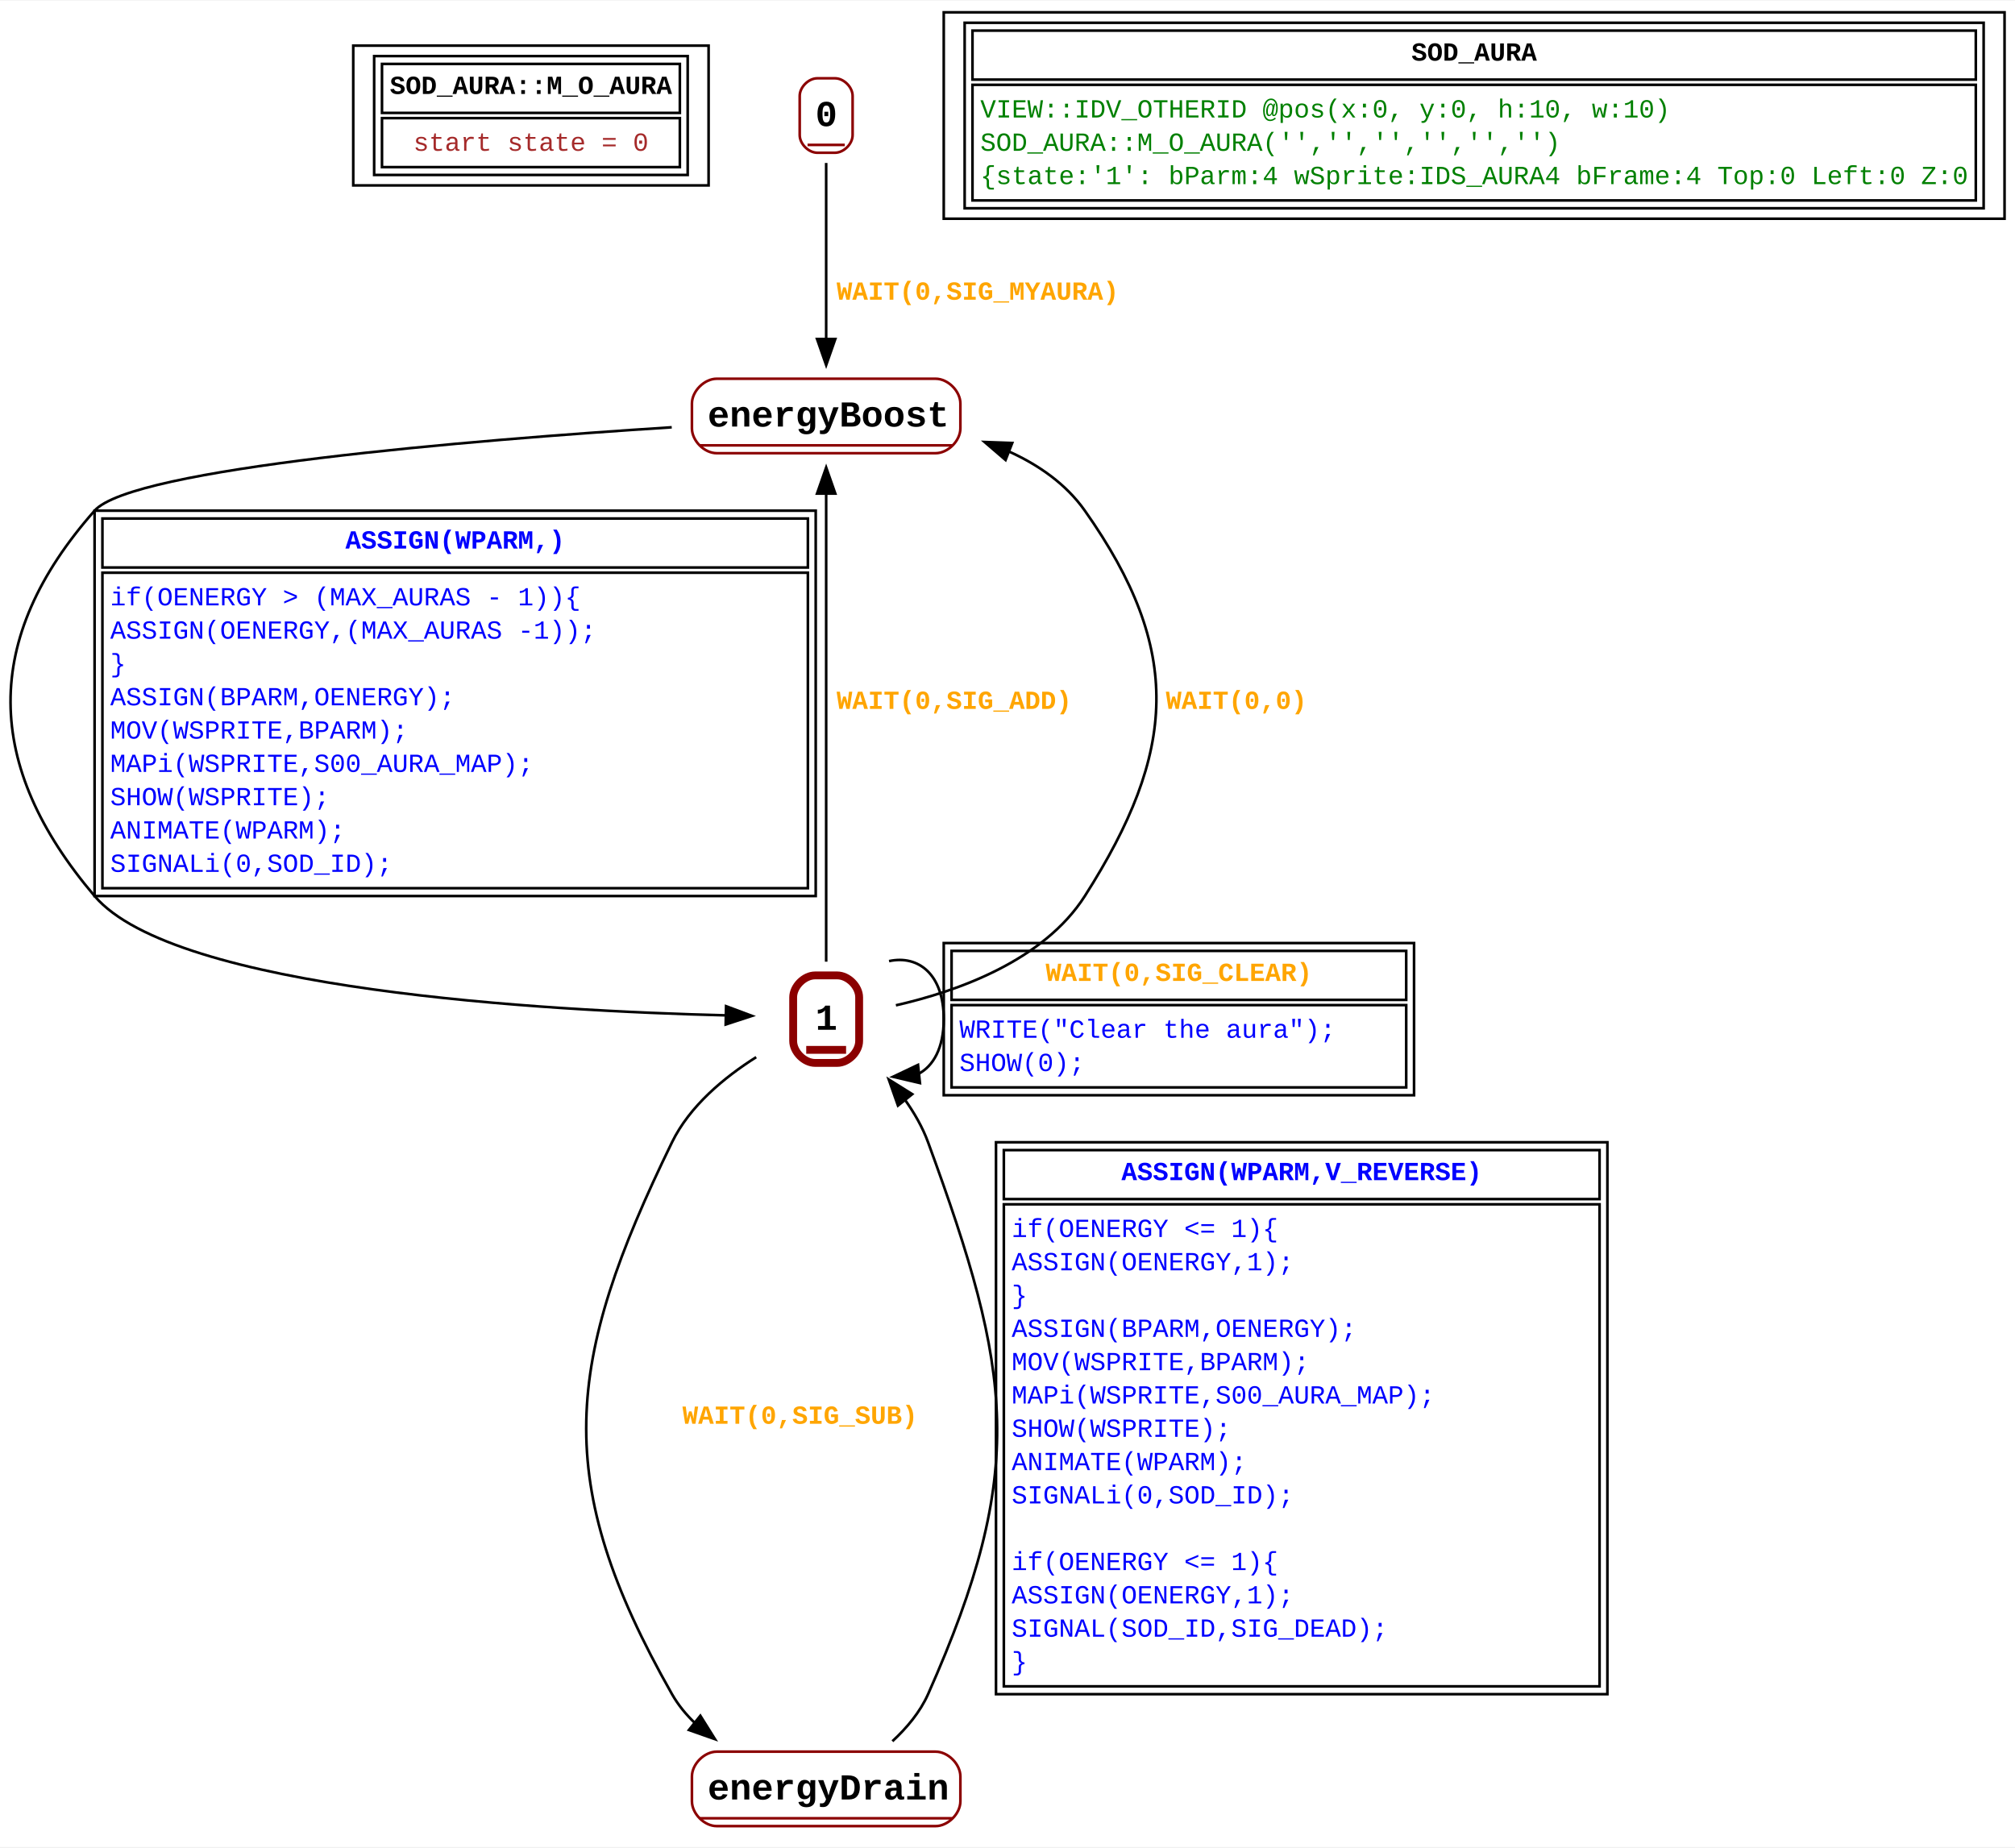
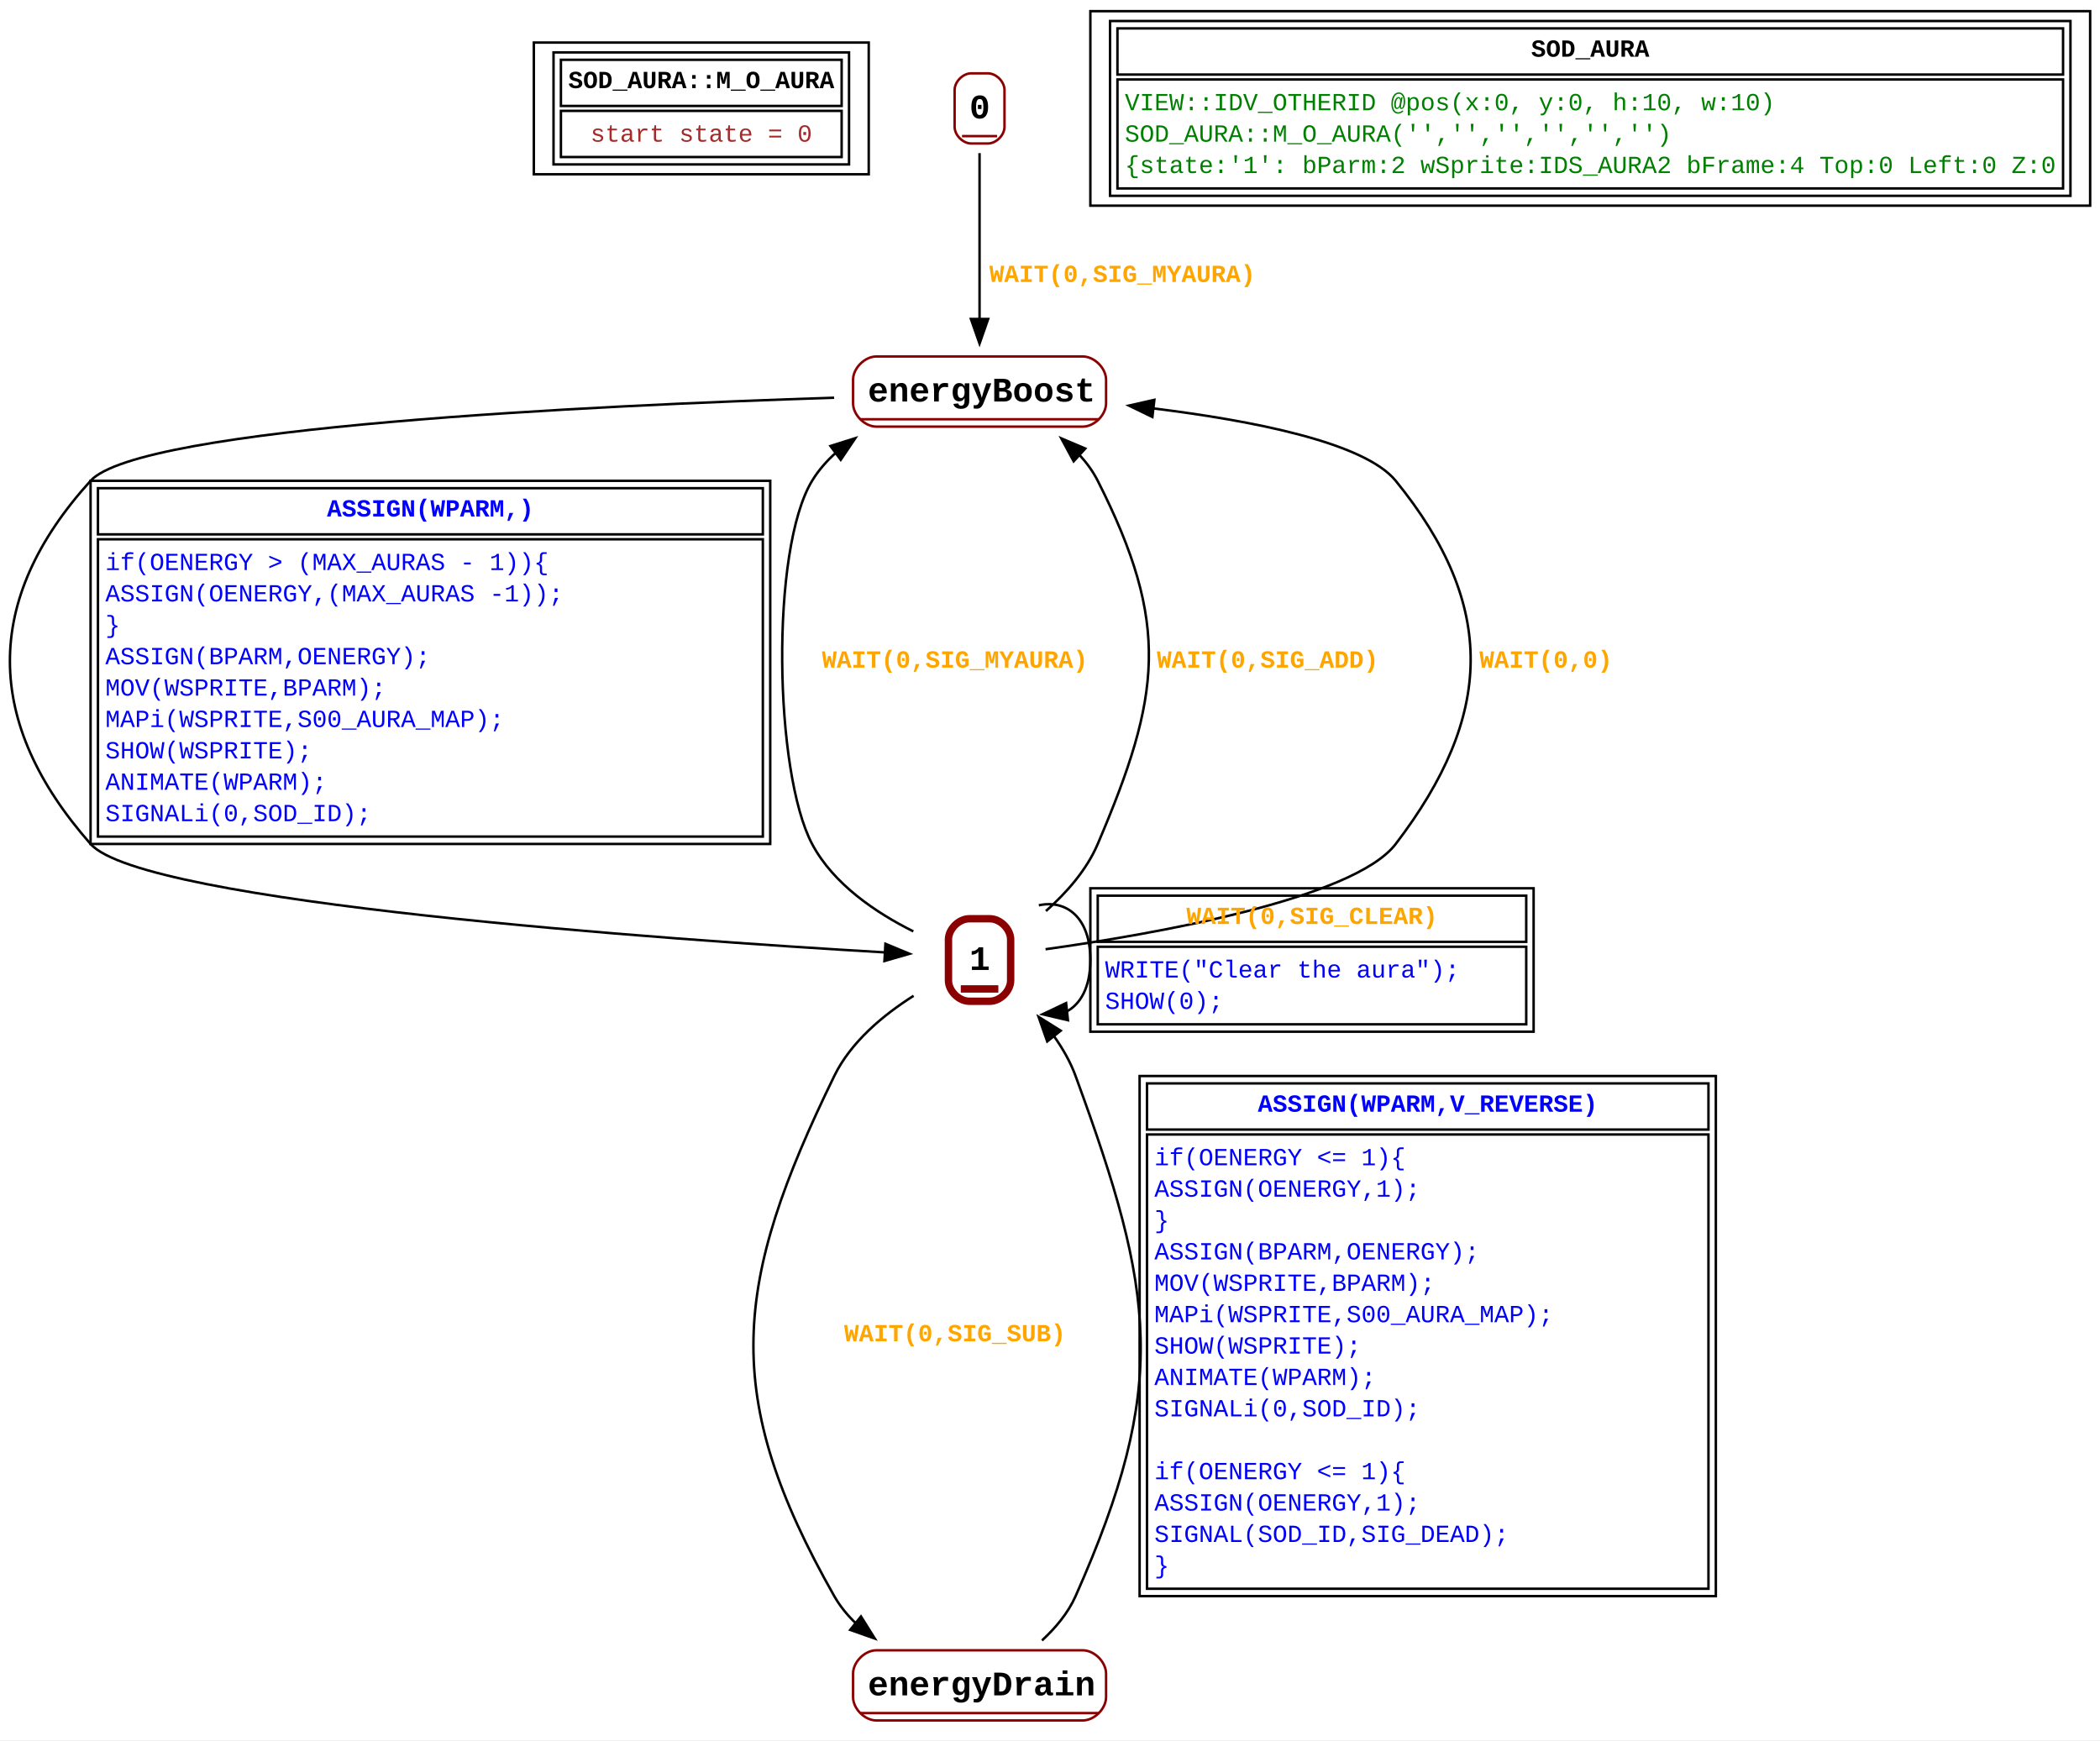
- <svg xmlns="http://www.w3.org/2000/svg" width="771pt" height="707pt" viewBox="0.00 0.00 771.20 706.75">
+ <svg xmlns="http://www.w3.org/2000/svg" width="853pt" height="707pt" viewBox="0.00 0.00 852.78 706.75">
  <g id="graph0" class="graph" transform="scale(1 1) rotate(0) translate(4 702.75)">
-     <polygon fill="white" stroke="none" points="-4,4 -4,-702.75 767.2,-702.75 767.2,4 -4,4" />
+     <polygon fill="white" stroke="none" points="-4,4 -4,-702.75 848.78,-702.75 848.78,4 -4,4" />
    <g id="node1" class="node">
-       <polygon fill="none" stroke="black" points="131.2,-632 131.2,-685.5 267.2,-685.5 267.2,-632 131.2,-632" />
-       <polygon fill="none" stroke="black" points="142.2,-659.75 142.2,-678.5 256.2,-678.5 256.2,-659.75 142.2,-659.75" />
-       <text text-anchor="start" x="145.2" y="-667" font-family="Courier New" font-weight="bold" font-size="10.00">SOD_AURA::M_O_AURA</text>
-       <polygon fill="none" stroke="black" points="142.2,-639 142.2,-657.75 256.2,-657.75 256.2,-639 142.2,-639" />
-       <text text-anchor="start" x="154.2" y="-645.25" font-family="Courier New" font-size="10.00" fill="brown">start state = 0</text>
-       <polygon fill="none" stroke="black" points="139.2,-636 139.2,-681.5 259.2,-681.5 259.2,-636 139.2,-636" />
+       <polygon fill="none" stroke="black" points="212.78,-632 212.78,-685.5 348.78,-685.5 348.78,-632 212.78,-632" />
+       <polygon fill="none" stroke="black" points="223.78,-659.75 223.78,-678.5 337.78,-678.5 337.78,-659.75 223.78,-659.75" />
+       <text text-anchor="start" x="226.78" y="-667" font-family="Courier New" font-weight="bold" font-size="10.00">SOD_AURA::M_O_AURA</text>
+       <polygon fill="none" stroke="black" points="223.78,-639 223.78,-657.75 337.78,-657.75 337.78,-639 223.78,-639" />
+       <text text-anchor="start" x="235.78" y="-645.25" font-family="Courier New" font-size="10.00" fill="brown">start state = 0</text>
+       <polygon fill="none" stroke="black" points="220.78,-636 220.78,-681.5 340.78,-681.5 340.78,-636 220.78,-636" />
    </g>
    <g id="node2" class="node">
-       <polyline fill="none" stroke="darkred" points="305.07,-647.5 319.32,-647.5" />
-       <text text-anchor="start" x="308.07" y="-654.7" font-family="Courier New" font-weight="bold" font-size="14.00">0</text>
-       <path fill="none" stroke="darkred" d="M308.82,-644.5C308.82,-644.5 315.57,-644.5 315.57,-644.5 318.95,-644.5 322.32,-647.88 322.32,-651.25 322.32,-651.25 322.32,-666.25 322.32,-666.25 322.32,-669.62 318.95,-673 315.57,-673 315.57,-673 308.82,-673 308.82,-673 305.45,-673 302.07,-669.62 302.07,-666.25 302.07,-666.25 302.07,-651.25 302.07,-651.25 302.07,-647.88 305.45,-644.5 308.82,-644.5" />
+       <polyline fill="none" stroke="darkred" points="386.66,-647.5 400.91,-647.5" />
+       <text text-anchor="start" x="389.66" y="-654.7" font-family="Courier New" font-weight="bold" font-size="14.00">0</text>
+       <path fill="none" stroke="darkred" d="M390.41,-644.5C390.41,-644.5 397.16,-644.5 397.16,-644.5 400.53,-644.5 403.91,-647.88 403.91,-651.25 403.91,-651.25 403.91,-666.25 403.91,-666.25 403.91,-669.62 400.53,-673 397.16,-673 397.16,-673 390.41,-673 390.41,-673 387.03,-673 383.66,-669.62 383.66,-666.25 383.66,-666.25 383.66,-651.25 383.66,-651.25 383.66,-647.88 387.03,-644.5 390.41,-644.5" />
    </g>
    <g id="node3" class="node">
-       <polyline fill="none" stroke="darkred" points="263.82,-532.5 360.57,-532.5" />
-       <text text-anchor="start" x="266.82" y="-539.7" font-family="Courier New" font-weight="bold" font-size="14.00">energyBoost</text>
-       <path fill="none" stroke="darkred" d="M270.32,-529.5C270.32,-529.5 354.07,-529.5 354.07,-529.5 358.82,-529.5 363.57,-534.25 363.57,-539 363.57,-539 363.57,-548.5 363.57,-548.5 363.57,-553.25 358.82,-558 354.07,-558 354.07,-558 270.32,-558 270.32,-558 265.57,-558 260.82,-553.25 260.82,-548.5 260.82,-548.5 260.82,-539 260.82,-539 260.82,-534.25 265.57,-529.5 270.32,-529.5" />
+       <polyline fill="none" stroke="darkred" points="345.41,-532.5 442.16,-532.5" />
+       <text text-anchor="start" x="348.41" y="-539.7" font-family="Courier New" font-weight="bold" font-size="14.00">energyBoost</text>
+       <path fill="none" stroke="darkred" d="M351.91,-529.5C351.91,-529.5 435.66,-529.5 435.66,-529.5 440.41,-529.5 445.16,-534.25 445.16,-539 445.16,-539 445.16,-548.5 445.16,-548.5 445.16,-553.25 440.41,-558 435.66,-558 435.66,-558 351.91,-558 351.91,-558 347.16,-558 342.41,-553.25 342.41,-548.5 342.41,-548.5 342.41,-539 342.41,-539 342.41,-534.25 347.16,-529.5 351.91,-529.5" />
    </g>
    <g id="edge1" class="edge">
-       <path fill="none" stroke="black" d="M312.2,-640.59C312.2,-622.65 312.2,-594.2 312.2,-572.95" />
-       <polygon fill="black" stroke="black" points="315.7,-573.22 312.2,-563.22 308.7,-573.22 315.7,-573.22" />
-       <text text-anchor="start" x="316.2" y="-588.25" font-family="Courier New" font-weight="bold" font-size="10.00" fill="orange">WAIT(0,SIG_MYAURA)</text>
+       <path fill="none" stroke="black" d="M393.78,-640.59C393.78,-622.65 393.78,-594.2 393.78,-572.95" />
+       <polygon fill="black" stroke="black" points="397.28,-573.22 393.78,-563.22 390.28,-573.22 397.28,-573.22" />
+       <text text-anchor="start" x="397.78" y="-588.25" font-family="Courier New" font-weight="bold" font-size="10.00" fill="orange">WAIT(0,SIG_MYAURA)</text>
    </g>
    <g id="node4" class="node">
-       <polyline fill="none" stroke="darkred" stroke-width="3" points="304.57,-301.12 319.82,-301.12" />
-       <text text-anchor="start" x="308.07" y="-308.82" font-family="Courier New" font-weight="bold" font-size="14.00">1</text>
-       <path fill="none" stroke="darkred" stroke-width="3" d="M307.99,-296.12C307.99,-296.12 316.41,-296.12 316.41,-296.12 320.62,-296.12 324.82,-300.33 324.82,-304.54 324.82,-304.54 324.82,-321.21 324.82,-321.21 324.82,-325.42 320.62,-329.62 316.41,-329.62 316.41,-329.62 307.99,-329.62 307.99,-329.62 303.78,-329.62 299.57,-325.42 299.57,-321.21 299.57,-321.21 299.57,-304.54 299.57,-304.54 299.57,-300.33 303.78,-296.12 307.99,-296.12" />
+       <polyline fill="none" stroke="darkred" stroke-width="3" points="386.16,-301.12 401.41,-301.12" />
+       <text text-anchor="start" x="389.66" y="-308.82" font-family="Courier New" font-weight="bold" font-size="14.00">1</text>
+       <path fill="none" stroke="darkred" stroke-width="3" d="M389.58,-296.12C389.58,-296.12 397.99,-296.12 397.99,-296.12 402.2,-296.12 406.41,-300.33 406.41,-304.54 406.41,-304.54 406.41,-321.21 406.41,-321.21 406.41,-325.42 402.2,-329.62 397.99,-329.62 397.99,-329.62 389.58,-329.62 389.58,-329.62 385.37,-329.62 381.16,-325.42 381.16,-321.21 381.16,-321.21 381.16,-304.54 381.16,-304.54 381.16,-300.33 385.37,-296.12 389.58,-296.12" />
+     </g>
+     <g id="edge7" class="edge">
+       <path fill="none" stroke="black" d="M334.72,-541.24C237.54,-538.13 52.64,-529.39 32.78,-507.5 -11.26,-458.94 -10.53,-409.2 32.78,-360 53.89,-336.03 266.88,-321.15 355.46,-315.95" />
+       <polygon fill="black" stroke="black" points="355.56,-319.45 365.34,-315.39 355.16,-312.46 355.56,-319.45" />
+       <polygon fill="none" stroke="black" points="35.78,-485.75 35.78,-504.5 305.78,-504.5 305.78,-485.75 35.78,-485.75" />
+       <text text-anchor="start" x="128.78" y="-493" font-family="Courier New" font-weight="bold" font-size="10.00" fill="blue">ASSIGN(WPARM,)</text>
+       <polygon fill="none" stroke="black" points="35.78,-363 35.78,-483.75 305.78,-483.75 305.78,-363 35.78,-363" />
+       <text text-anchor="start" x="38.78" y="-471.25" font-family="Courier New" font-size="10.00" fill="blue">       if(OENERGY &gt; (MAX_AURAS - 1)){</text>
+       <text text-anchor="start" x="38.78" y="-458.5" font-family="Courier New" font-size="10.00" fill="blue">             ASSIGN(OENERGY,(MAX_AURAS -1));</text>
+       <text text-anchor="start" x="38.78" y="-445.75" font-family="Courier New" font-size="10.00" fill="blue">       }</text>
+       <text text-anchor="start" x="38.78" y="-433" font-family="Courier New" font-size="10.00" fill="blue">        ASSIGN(BPARM,OENERGY);</text>
+       <text text-anchor="start" x="38.78" y="-420.25" font-family="Courier New" font-size="10.00" fill="blue">        MOV(WSPRITE,BPARM);</text>
+       <text text-anchor="start" x="38.78" y="-407.5" font-family="Courier New" font-size="10.00" fill="blue">        MAPi(WSPRITE,S00_AURA_MAP);</text>
+       <text text-anchor="start" x="38.78" y="-394.75" font-family="Courier New" font-size="10.00" fill="blue">        SHOW(WSPRITE);</text>
+       <text text-anchor="start" x="38.78" y="-382" font-family="Courier New" font-size="10.00" fill="blue">        ANIMATE(WPARM);</text>
+       <text text-anchor="start" x="38.78" y="-369.25" font-family="Courier New" font-size="10.00" fill="blue">        SIGNALi(0,SOD_ID);</text>
+       <polygon fill="none" stroke="black" points="32.78,-360 32.78,-507.5 308.78,-507.5 308.78,-360 32.78,-360" />
+     </g>
+     <g id="edge2" class="edge">
+       <path fill="none" stroke="black" d="M366.89,-324.49C351.87,-331.98 334.47,-343.61 325.78,-360 310.43,-388.96 308.76,-479.49 325.78,-507.5 328.42,-511.84 331.78,-515.66 335.59,-519.03" />
+       <polygon fill="black" stroke="black" points="333.23,-521.64 343.33,-524.81 337.41,-516.02 333.23,-521.64" />
+       <text text-anchor="start" x="329.78" y="-431.62" font-family="Courier New" font-weight="bold" font-size="10.00" fill="orange">WAIT(0,SIG_MYAURA)</text>
+     </g>
+     <g id="edge3" class="edge">
+       <path fill="none" stroke="black" d="M420.74,-332.76C429.11,-340.19 437.3,-349.47 441.78,-360 467.47,-420.31 471.4,-449.01 441.78,-507.5 439.85,-511.32 437.28,-514.83 434.34,-518.03" />
+       <polygon fill="black" stroke="black" points="432,-515.42 426.97,-524.74 436.72,-520.6 432,-515.42" />
+       <text text-anchor="start" x="465.78" y="-431.62" font-family="Courier New" font-weight="bold" font-size="10.00" fill="orange">WAIT(0,SIG_ADD)</text>
    </g>
    <g id="edge6" class="edge">
-       <path fill="none" stroke="black" d="M253.09,-539.42C175.26,-534.42 46.56,-523.78 32.2,-507.5 -11.16,-458.34 -10.22,-409.98 32.2,-360 62.79,-323.96 204.85,-316.03 274.08,-314.32" />
-       <polygon fill="black" stroke="black" points="273.89,-317.83 283.81,-314.12 273.74,-310.83 273.89,-317.83" />
-       <polygon fill="none" stroke="black" points="35.2,-485.75 35.2,-504.5 305.2,-504.5 305.2,-485.75 35.2,-485.75" />
-       <text text-anchor="start" x="128.2" y="-493" font-family="Courier New" font-weight="bold" font-size="10.00" fill="blue">ASSIGN(WPARM,)</text>
-       <polygon fill="none" stroke="black" points="35.2,-363 35.2,-483.75 305.2,-483.75 305.2,-363 35.2,-363" />
-       <text text-anchor="start" x="38.2" y="-471.25" font-family="Courier New" font-size="10.00" fill="blue">       if(OENERGY &gt; (MAX_AURAS - 1)){</text>
-       <text text-anchor="start" x="38.2" y="-458.5" font-family="Courier New" font-size="10.00" fill="blue">             ASSIGN(OENERGY,(MAX_AURAS -1));</text>
-       <text text-anchor="start" x="38.2" y="-445.75" font-family="Courier New" font-size="10.00" fill="blue">       }</text>
-       <text text-anchor="start" x="38.2" y="-433" font-family="Courier New" font-size="10.00" fill="blue">        ASSIGN(BPARM,OENERGY);</text>
-       <text text-anchor="start" x="38.2" y="-420.25" font-family="Courier New" font-size="10.00" fill="blue">        MOV(WSPRITE,BPARM);</text>
-       <text text-anchor="start" x="38.2" y="-407.5" font-family="Courier New" font-size="10.00" fill="blue">        MAPi(WSPRITE,S00_AURA_MAP);</text>
-       <text text-anchor="start" x="38.2" y="-394.75" font-family="Courier New" font-size="10.00" fill="blue">        SHOW(WSPRITE);</text>
-       <text text-anchor="start" x="38.2" y="-382" font-family="Courier New" font-size="10.00" fill="blue">        ANIMATE(WPARM);</text>
-       <text text-anchor="start" x="38.2" y="-369.25" font-family="Courier New" font-size="10.00" fill="blue">        SIGNALi(0,SOD_ID);</text>
-       <polygon fill="none" stroke="black" points="32.2,-360 32.2,-507.5 308.2,-507.5 308.2,-360 32.2,-360" />
-     </g>
-     <g id="edge2" class="edge">
-       <path fill="none" stroke="black" d="M312.2,-334.87C312.2,-376.06 312.2,-467.53 312.2,-514.18" />
-       <polygon fill="black" stroke="black" points="308.7,-514.03 312.2,-524.03 315.7,-514.03 308.7,-514.03" />
-       <text text-anchor="start" x="316.2" y="-431.62" font-family="Courier New" font-weight="bold" font-size="10.00" fill="orange">WAIT(0,SIG_ADD)</text>
+       <path fill="none" stroke="black" d="M420.58,-317.24C463.74,-323.28 545.57,-337.46 562.78,-360 602.57,-412.1 604.14,-456.63 562.78,-507.5 550.17,-523.02 504.78,-531.94 464.21,-536.92" />
+       <polygon fill="black" stroke="black" points="463.97,-533.42 454.44,-538.05 464.77,-540.38 463.97,-533.42" />
+       <text text-anchor="start" x="596.78" y="-431.62" font-family="Courier New" font-weight="bold" font-size="10.00" fill="orange">WAIT(0,0)</text>
    </g>
    <g id="edge5" class="edge">
-       <path fill="none" stroke="black" d="M338.89,-318.17C362.44,-323.53 395.4,-335.22 411.2,-360 446.43,-415.28 448.99,-453.93 411.2,-507.5 403.99,-517.72 393.55,-524.99 382.12,-530.16" />
-       <polygon fill="black" stroke="black" points="380.86,-526.89 372.82,-533.79 383.41,-533.41 380.86,-526.89" />
-       <text text-anchor="start" x="442.2" y="-431.62" font-family="Courier New" font-weight="bold" font-size="10.00" fill="orange">WAIT(0,0)</text>
+       <path fill="none" stroke="black" d="M417.86,-335.09C429.03,-337.51 438.78,-330.11 438.78,-312.88 438.78,-301.83 434.78,-294.83 428.96,-291.85" />
+       <polygon fill="black" stroke="black" points="429.68,-288.41 419.36,-290.82 428.93,-295.37 429.68,-288.41" />
+       <polygon fill="none" stroke="black" points="441.78,-320.25 441.78,-339 615.78,-339 615.78,-320.25 441.78,-320.25" />
+       <text text-anchor="start" x="477.78" y="-327.5" font-family="Courier New" font-weight="bold" font-size="10.00" fill="orange">WAIT(0,SIG_CLEAR)</text>
+       <polygon fill="none" stroke="black" points="441.78,-286.75 441.78,-318.25 615.78,-318.25 615.78,-286.75 441.78,-286.75" />
+       <text text-anchor="start" x="444.78" y="-305.75" font-family="Courier New" font-size="10.00" fill="blue">  WRITE("Clear the aura");  </text>
+       <text text-anchor="start" x="444.78" y="-293" font-family="Courier New" font-size="10.00" fill="blue">  SHOW(0);</text>
+       <polygon fill="none" stroke="black" points="438.78,-283.75 438.78,-342 618.78,-342 618.78,-283.75 438.78,-283.75" />
+     </g>
+     <g id="node5" class="node">
+       <polyline fill="none" stroke="darkred" points="345.41,-7 442.16,-7" />
+       <text text-anchor="start" x="348.41" y="-14.2" font-family="Courier New" font-weight="bold" font-size="14.00">energyDrain</text>
+       <path fill="none" stroke="darkred" d="M351.91,-4C351.91,-4 435.66,-4 435.66,-4 440.41,-4 445.16,-8.75 445.16,-13.5 445.16,-13.5 445.16,-23 445.16,-23 445.16,-27.75 440.41,-32.5 435.66,-32.5 435.66,-32.5 351.91,-32.5 351.91,-32.5 347.16,-32.5 342.41,-27.75 342.41,-23 342.41,-23 342.41,-13.5 342.41,-13.5 342.41,-8.75 347.16,-4 351.91,-4" />
    </g>
    <g id="edge4" class="edge">
-       <path fill="none" stroke="black" d="M336.27,-335.09C347.44,-337.51 357.2,-330.11 357.2,-312.88 357.2,-301.83 353.19,-294.83 347.38,-291.85" />
-       <polygon fill="black" stroke="black" points="348.09,-288.41 337.78,-290.82 347.35,-295.37 348.09,-288.41" />
-       <polygon fill="none" stroke="black" points="360.2,-320.25 360.2,-339 534.2,-339 534.2,-320.25 360.2,-320.25" />
-       <text text-anchor="start" x="396.2" y="-327.5" font-family="Courier New" font-weight="bold" font-size="10.00" fill="orange">WAIT(0,SIG_CLEAR)</text>
-       <polygon fill="none" stroke="black" points="360.2,-286.75 360.2,-318.25 534.2,-318.25 534.2,-286.75 360.2,-286.75" />
-       <text text-anchor="start" x="363.2" y="-305.75" font-family="Courier New" font-size="10.00" fill="blue">  WRITE("Clear the aura");  </text>
-       <text text-anchor="start" x="363.2" y="-293" font-family="Courier New" font-size="10.00" fill="blue">  SHOW(0);</text>
-       <polygon fill="none" stroke="black" points="357.2,-283.75 357.2,-342 537.2,-342 537.2,-283.75 357.2,-283.75" />
+       <path fill="none" stroke="black" d="M367,-298.33C354.79,-290.6 341.56,-279.66 334.78,-265.75 293.64,-181.36 288.45,-136.16 334.78,-54.5 337.14,-50.36 340.19,-46.65 343.67,-43.34" />
+       <polygon fill="black" stroke="black" points="345.63,-46.25 351.25,-37.27 341.25,-40.79 345.63,-46.25" />
+       <text text-anchor="start" x="338.78" y="-158" font-family="Courier New" font-weight="bold" font-size="10.00" fill="orange">WAIT(0,SIG_SUB)</text>
    </g>
-     <g id="node5" class="node">
-       <polyline fill="none" stroke="darkred" points="263.82,-7 360.57,-7" />
-       <text text-anchor="start" x="266.82" y="-14.2" font-family="Courier New" font-weight="bold" font-size="14.00">energyDrain</text>
-       <path fill="none" stroke="darkred" d="M270.32,-4C270.32,-4 354.07,-4 354.07,-4 358.82,-4 363.57,-8.75 363.57,-13.5 363.57,-13.5 363.57,-23 363.57,-23 363.57,-27.75 358.82,-32.5 354.07,-32.5 354.07,-32.5 270.32,-32.5 270.32,-32.5 265.57,-32.5 260.82,-27.75 260.82,-23 260.82,-23 260.82,-13.5 260.82,-13.5 260.82,-8.75 265.57,-4 270.32,-4" />
-     </g>
-     <g id="edge3" class="edge">
-       <path fill="none" stroke="black" d="M285.42,-298.33C273.2,-290.6 259.98,-279.66 253.2,-265.75 212.05,-181.36 206.86,-136.16 253.2,-54.5 255.55,-50.36 258.6,-46.65 262.08,-43.34" />
-       <polygon fill="black" stroke="black" points="264.04,-46.25 269.66,-37.27 259.67,-40.79 264.04,-46.25" />
-       <text text-anchor="start" x="257.2" y="-158" font-family="Courier New" font-weight="bold" font-size="10.00" fill="orange">WAIT(0,SIG_SUB)</text>
-     </g>
-     <g id="edge7" class="edge">
-       <path fill="none" stroke="black" d="M337.55,-36.49C343.07,-41.59 348.16,-47.66 351.2,-54.5 389.31,-140.31 383.48,-177.58 351.2,-265.75 349.08,-271.54 345.88,-277.09 342.21,-282.23" />
-       <polygon fill="black" stroke="black" points="339.68,-279.79 336.16,-289.78 345.14,-284.16 339.68,-279.79" />
-       <polygon fill="none" stroke="black" points="380.2,-244 380.2,-262.75 608.2,-262.75 608.2,-244 380.2,-244" />
-       <text text-anchor="start" x="425.2" y="-251.25" font-family="Courier New" font-weight="bold" font-size="10.00" fill="blue">ASSIGN(WPARM,V_REVERSE)</text>
-       <polygon fill="none" stroke="black" points="380.2,-57.5 380.2,-242 608.2,-242 608.2,-57.5 380.2,-57.5" />
-       <text text-anchor="start" x="383.2" y="-229.5" font-family="Courier New" font-size="10.00" fill="blue">        if(OENERGY &lt;= 1){</text>
-       <text text-anchor="start" x="383.2" y="-216.75" font-family="Courier New" font-size="10.00" fill="blue">             ASSIGN(OENERGY,1);</text>
-       <text text-anchor="start" x="383.2" y="-204" font-family="Courier New" font-size="10.00" fill="blue">       }      </text>
-       <text text-anchor="start" x="383.2" y="-191.25" font-family="Courier New" font-size="10.00" fill="blue">       ASSIGN(BPARM,OENERGY);</text>
-       <text text-anchor="start" x="383.2" y="-178.5" font-family="Courier New" font-size="10.00" fill="blue">        MOV(WSPRITE,BPARM);</text>
-       <text text-anchor="start" x="383.2" y="-165.75" font-family="Courier New" font-size="10.00" fill="blue">        MAPi(WSPRITE,S00_AURA_MAP);</text>
-       <text text-anchor="start" x="383.2" y="-153" font-family="Courier New" font-size="10.00" fill="blue">        SHOW(WSPRITE);</text>
-       <text text-anchor="start" x="383.2" y="-140.25" font-family="Courier New" font-size="10.00" fill="blue">        ANIMATE(WPARM);</text>
-       <text text-anchor="start" x="383.2" y="-127.5" font-family="Courier New" font-size="10.00" fill="blue">        SIGNALi(0,SOD_ID);</text>
-       <text text-anchor="start" x="383.2" y="-114.75" font-family="Courier New" font-size="10.00" fill="blue">        </text>
-       <text text-anchor="start" x="383.2" y="-102" font-family="Courier New" font-size="10.00" fill="blue">        if(OENERGY &lt;= 1){</text>
-       <text text-anchor="start" x="383.2" y="-89.25" font-family="Courier New" font-size="10.00" fill="blue">             ASSIGN(OENERGY,1);</text>
-       <text text-anchor="start" x="383.2" y="-76.5" font-family="Courier New" font-size="10.00" fill="blue">             SIGNAL(SOD_ID,SIG_DEAD);</text>
-       <text text-anchor="start" x="383.2" y="-63.75" font-family="Courier New" font-size="10.00" fill="blue">       }   </text>
-       <polygon fill="none" stroke="black" points="377.2,-54.5 377.2,-265.75 611.2,-265.75 611.2,-54.5 377.2,-54.5" />
+     <g id="edge8" class="edge">
+       <path fill="none" stroke="black" d="M419.13,-36.49C424.65,-41.59 429.75,-47.66 432.78,-54.5 470.89,-140.31 465.06,-177.58 432.78,-265.75 430.67,-271.54 427.47,-277.09 423.79,-282.23" />
+       <polygon fill="black" stroke="black" points="421.26,-279.79 417.75,-289.78 426.73,-284.16 421.26,-279.79" />
+       <polygon fill="none" stroke="black" points="461.78,-244 461.78,-262.75 689.78,-262.75 689.78,-244 461.78,-244" />
+       <text text-anchor="start" x="506.78" y="-251.25" font-family="Courier New" font-weight="bold" font-size="10.00" fill="blue">ASSIGN(WPARM,V_REVERSE)</text>
+       <polygon fill="none" stroke="black" points="461.78,-57.5 461.78,-242 689.78,-242 689.78,-57.5 461.78,-57.5" />
+       <text text-anchor="start" x="464.78" y="-229.5" font-family="Courier New" font-size="10.00" fill="blue">        if(OENERGY &lt;= 1){</text>
+       <text text-anchor="start" x="464.78" y="-216.75" font-family="Courier New" font-size="10.00" fill="blue">             ASSIGN(OENERGY,1);</text>
+       <text text-anchor="start" x="464.78" y="-204" font-family="Courier New" font-size="10.00" fill="blue">       }      </text>
+       <text text-anchor="start" x="464.78" y="-191.25" font-family="Courier New" font-size="10.00" fill="blue">       ASSIGN(BPARM,OENERGY);</text>
+       <text text-anchor="start" x="464.78" y="-178.5" font-family="Courier New" font-size="10.00" fill="blue">        MOV(WSPRITE,BPARM);</text>
+       <text text-anchor="start" x="464.78" y="-165.75" font-family="Courier New" font-size="10.00" fill="blue">        MAPi(WSPRITE,S00_AURA_MAP);</text>
+       <text text-anchor="start" x="464.78" y="-153" font-family="Courier New" font-size="10.00" fill="blue">        SHOW(WSPRITE);</text>
+       <text text-anchor="start" x="464.78" y="-140.25" font-family="Courier New" font-size="10.00" fill="blue">        ANIMATE(WPARM);</text>
+       <text text-anchor="start" x="464.78" y="-127.5" font-family="Courier New" font-size="10.00" fill="blue">        SIGNALi(0,SOD_ID);</text>
+       <text text-anchor="start" x="464.78" y="-114.75" font-family="Courier New" font-size="10.00" fill="blue">        </text>
+       <text text-anchor="start" x="464.78" y="-102" font-family="Courier New" font-size="10.00" fill="blue">        if(OENERGY &lt;= 1){</text>
+       <text text-anchor="start" x="464.78" y="-89.25" font-family="Courier New" font-size="10.00" fill="blue">             ASSIGN(OENERGY,1);</text>
+       <text text-anchor="start" x="464.78" y="-76.5" font-family="Courier New" font-size="10.00" fill="blue">             SIGNAL(SOD_ID,SIG_DEAD);</text>
+       <text text-anchor="start" x="464.78" y="-63.75" font-family="Courier New" font-size="10.00" fill="blue">       }   </text>
+       <polygon fill="none" stroke="black" points="458.78,-54.5 458.78,-265.75 692.78,-265.75 692.78,-54.5 458.78,-54.5" />
    </g>
    <g id="node6" class="node">
-       <polygon fill="none" stroke="black" points="357.2,-619.25 357.2,-698.25 763.2,-698.25 763.2,-619.25 357.2,-619.25" />
-       <polygon fill="none" stroke="black" points="368.2,-672.5 368.2,-691.25 752.2,-691.25 752.2,-672.5 368.2,-672.5" />
-       <text text-anchor="start" x="536.2" y="-679.75" font-family="Courier New" font-weight="bold" font-size="10.00">SOD_AURA</text>
-       <polygon fill="none" stroke="black" points="368.2,-626.25 368.2,-670.5 752.2,-670.5 752.2,-626.25 368.2,-626.25" />
-       <text text-anchor="start" x="371.2" y="-658" font-family="Courier New" font-size="10.00" fill="green">VIEW::IDV_OTHERID @pos(x:0, y:0, h:10, w:10)</text>
-       <text text-anchor="start" x="371.2" y="-645.25" font-family="Courier New" font-size="10.00" fill="green">SOD_AURA::M_O_AURA('','','','','','')</text>
-       <text text-anchor="start" x="371.2" y="-632.5" font-family="Courier New" font-size="10.00" fill="green">{state:'1': bParm:4 wSprite:IDS_AURA4 bFrame:4 Top:0 Left:0 Z:0</text>
-       <polygon fill="none" stroke="black" points="365.2,-623.25 365.2,-694.25 755.2,-694.25 755.2,-623.25 365.2,-623.25" />
+       <polygon fill="none" stroke="black" points="438.78,-619.25 438.78,-698.25 844.78,-698.25 844.78,-619.25 438.78,-619.25" />
+       <polygon fill="none" stroke="black" points="449.78,-672.5 449.78,-691.25 833.78,-691.25 833.78,-672.5 449.78,-672.5" />
+       <text text-anchor="start" x="617.78" y="-679.75" font-family="Courier New" font-weight="bold" font-size="10.00">SOD_AURA</text>
+       <polygon fill="none" stroke="black" points="449.78,-626.25 449.78,-670.5 833.78,-670.5 833.78,-626.25 449.78,-626.25" />
+       <text text-anchor="start" x="452.78" y="-658" font-family="Courier New" font-size="10.00" fill="green">VIEW::IDV_OTHERID @pos(x:0, y:0, h:10, w:10)</text>
+       <text text-anchor="start" x="452.78" y="-645.25" font-family="Courier New" font-size="10.00" fill="green">SOD_AURA::M_O_AURA('','','','','','')</text>
+       <text text-anchor="start" x="452.78" y="-632.5" font-family="Courier New" font-size="10.00" fill="green">{state:'1': bParm:2 wSprite:IDS_AURA2 bFrame:4 Top:0 Left:0 Z:0</text>
+       <polygon fill="none" stroke="black" points="446.78,-623.25 446.78,-694.25 836.78,-694.25 836.78,-623.25 446.78,-623.25" />
    </g>
  </g>
</svg>
